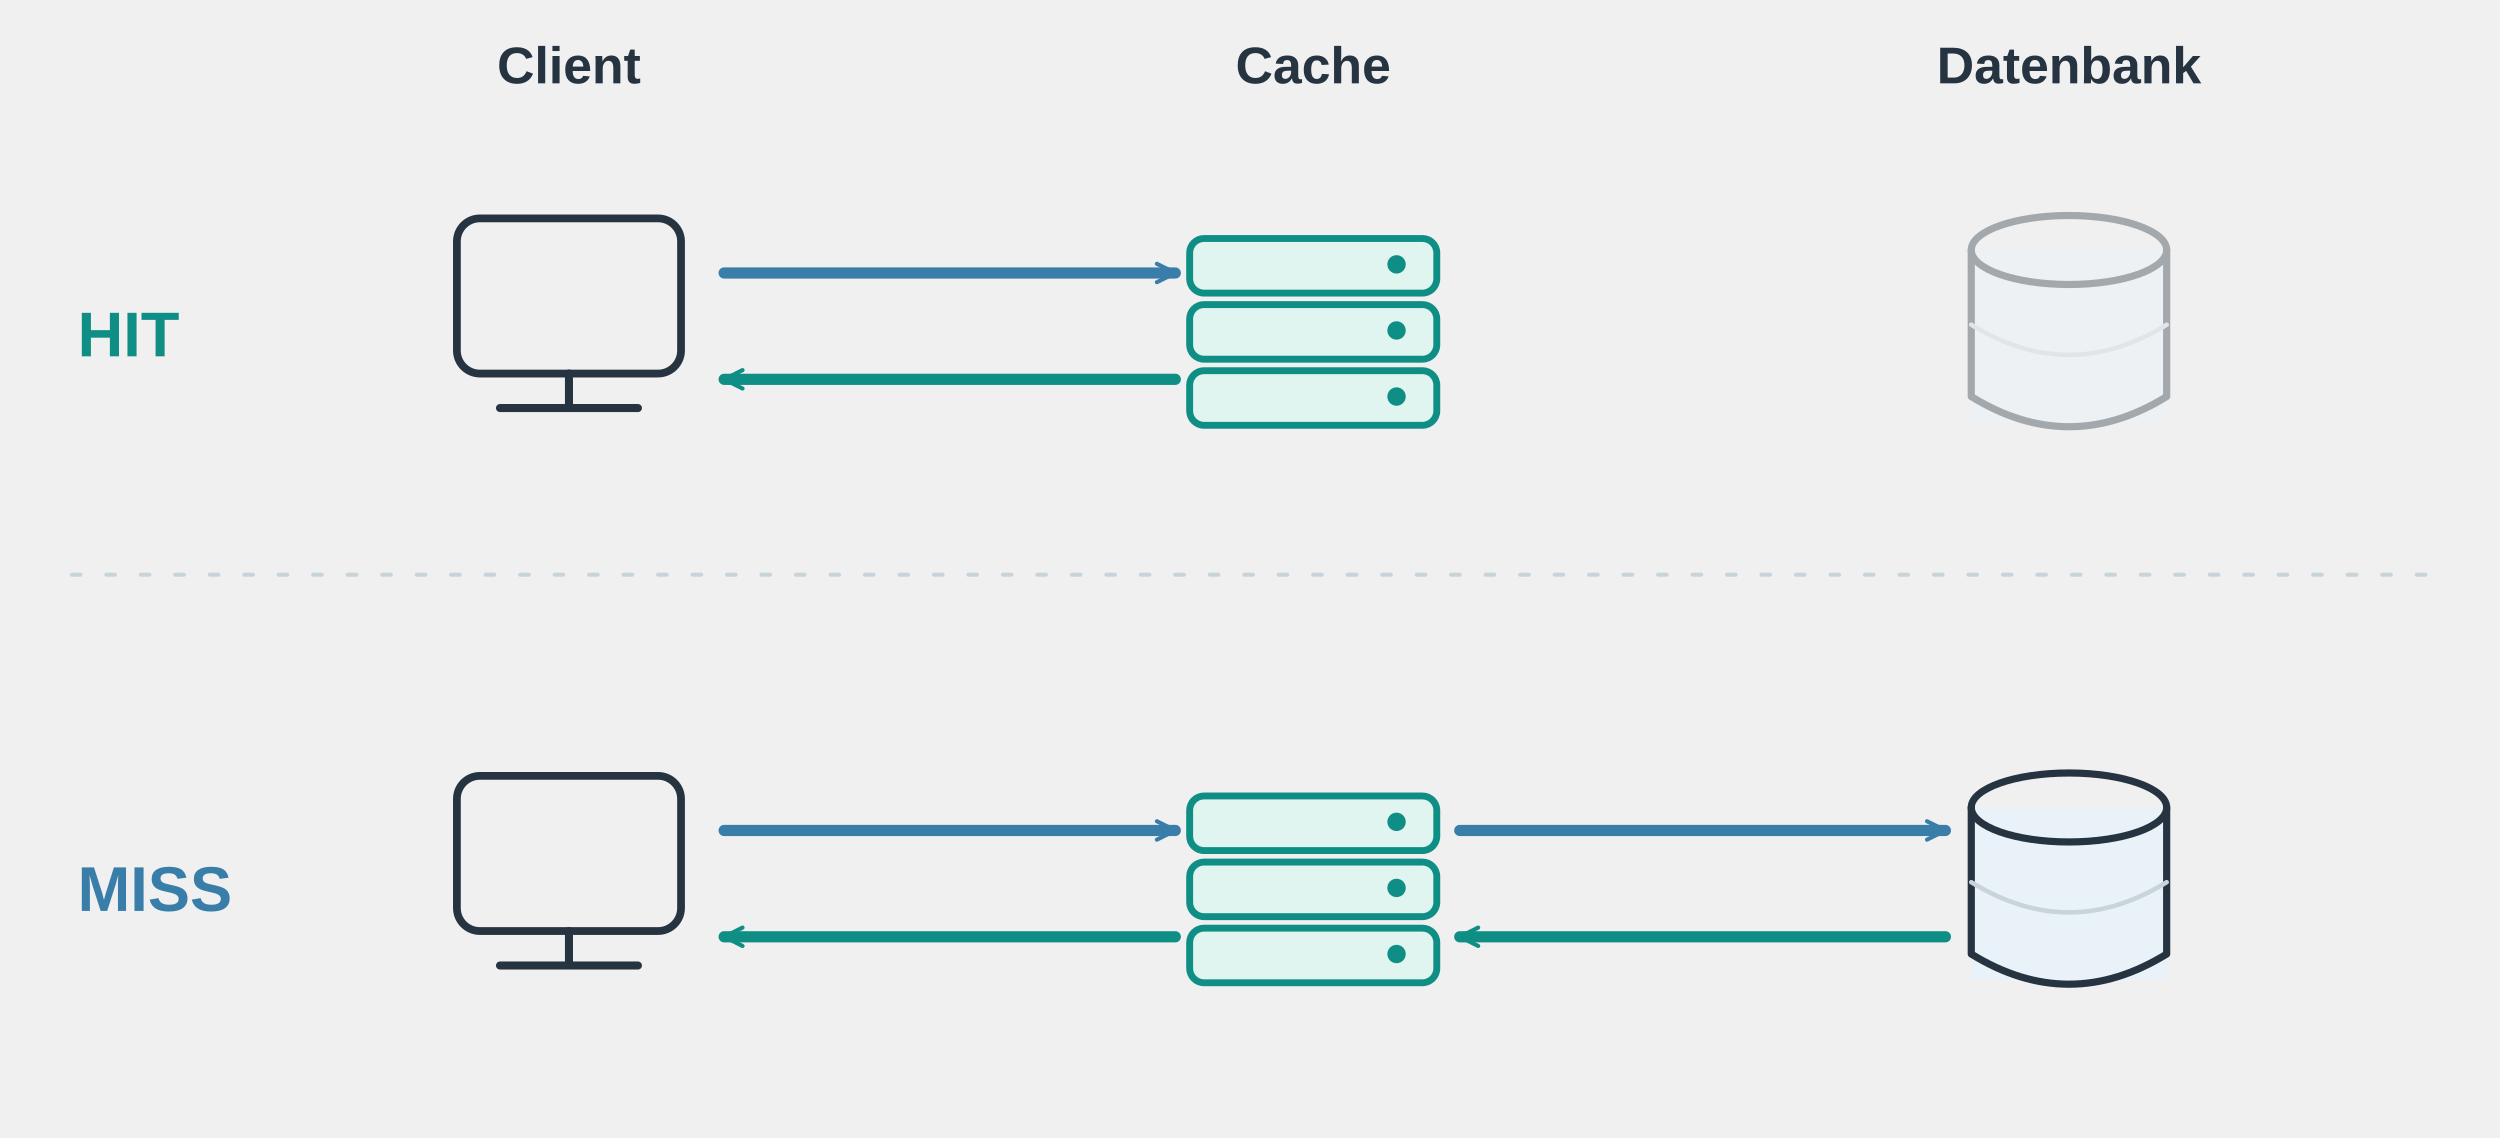
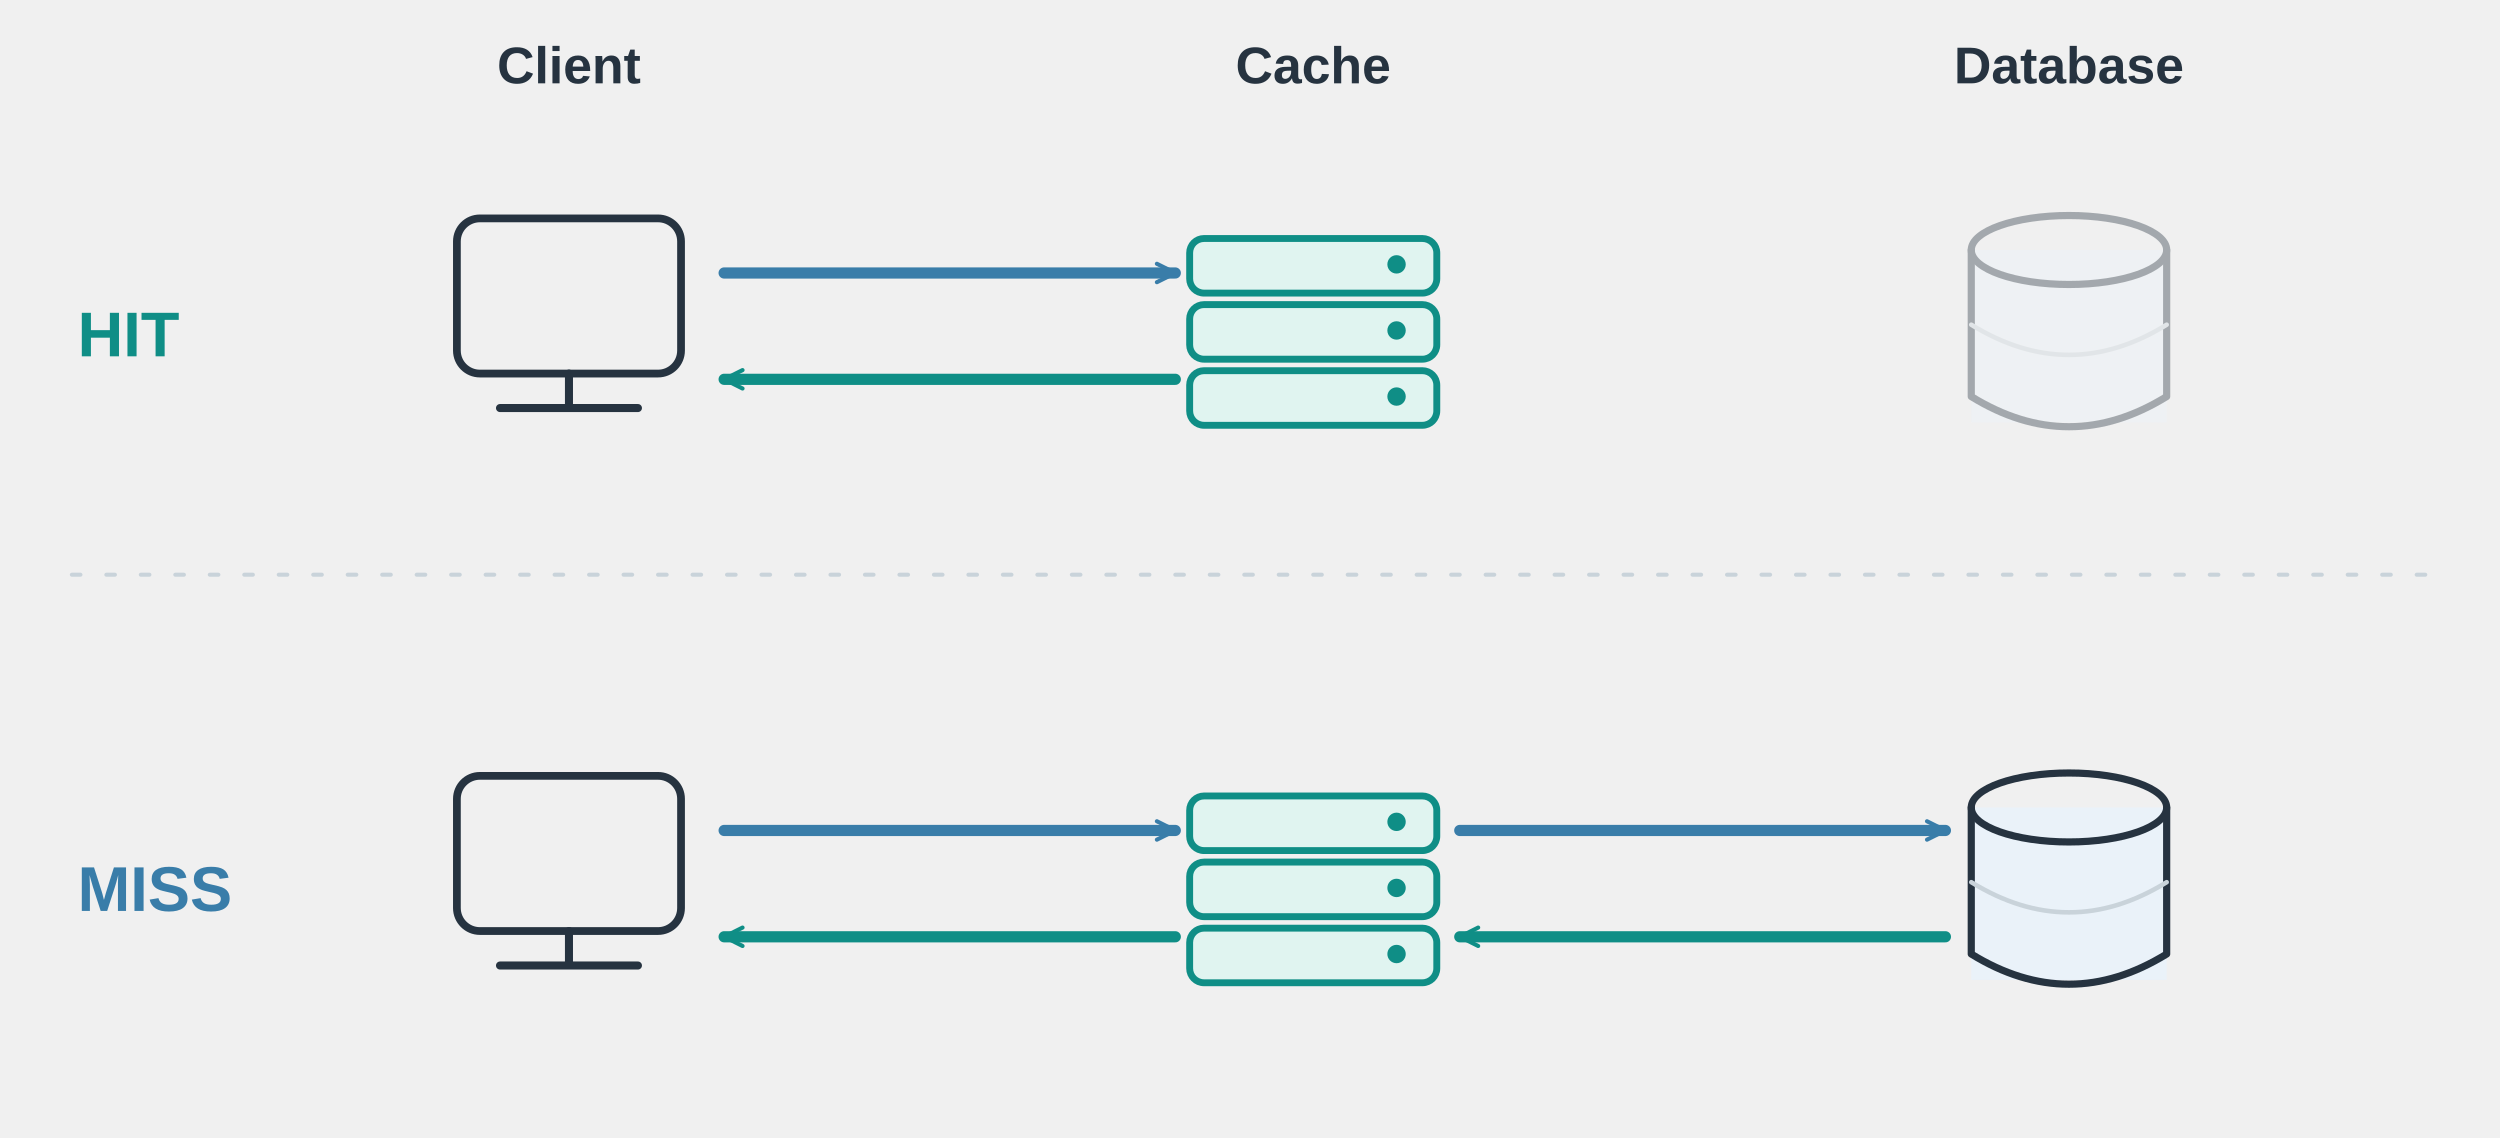
<svg xmlns="http://www.w3.org/2000/svg" width="870" height="396" viewBox="0 0 870 396" role="img" aria-labelledby="cache-path-title cache-path-desc">
  <style>
    text { font-family: Arial, Helvetica, sans-serif; font-weight: 500; }
    .label { font-size: 22px; font-weight: 600; }
    .small { font-size: 18px; font-weight: 600; }
    .number { font-size: 24px; font-weight: 600; }
    .chip-number { font-size: 27px; font-weight: 700; }
    .mono { font-family: Menlo, Consolas, monospace; }
    .f-ink { fill: #263340; } .s-ink { stroke: #263340; }
    .f-muted { fill: #657381; } .s-muted { stroke: #657381; }
    .s-guide { stroke: #C9D3DA; } .s-faint { stroke: #DCE3E8; }
    .f-blue { fill: #397DA9; } .s-blue { stroke: #397DA9; }
    .f-teal { fill: #0F8E86; } .s-teal { stroke: #0F8E86; }
    .f-bluewash { fill: #EAF2F9; } .f-tealwash { fill: #E0F4F0; }
    .f-whitetxt { fill: #FFFFFF; }

@media (prefers-color-scheme: dark) {
    text { font-family: Arial, Helvetica, sans-serif; font-weight: 500; }
    .label { font-size: 22px; font-weight: 600; }
    .small { font-size: 18px; font-weight: 600; }
    .number { font-size: 24px; font-weight: 600; }
    .chip-number { font-size: 27px; font-weight: 700; }
    .mono { font-family: Menlo, Consolas, monospace; }
    .f-ink { fill: #EEF3F6; } .s-ink { stroke: #EEF3F6; }
    .f-muted { fill: #AEBAC2; } .s-muted { stroke: #AEBAC2; }
    .s-guide { stroke: #4A555F; } .s-faint { stroke: #303B43; }
    .f-blue { fill: #528FB9; } .s-blue { stroke: #528FB9; }
    .f-teal { fill: #1DA8A0; } .s-teal { stroke: #1DA8A0; }
    .f-bluewash { fill: #172A39; } .f-tealwash { fill: #142F2C; }
    .f-whitetxt { fill: #FFFFFF; }
    }
</style>
  <defs>
    <marker id="cache-path-blue-arr" viewBox="0 0 10 10" refX="9" refY="5" markerWidth="8" markerHeight="8" orient="auto" markerUnits="userSpaceOnUse">
      <path d="M1 1 L9 5 L1 9" class="s-blue" stroke-width="1.8" fill="none" stroke-linecap="round" stroke-linejoin="round" />
    </marker>
    <marker id="cache-path-teal-arr" viewBox="0 0 10 10" refX="9" refY="5" markerWidth="8" markerHeight="8" orient="auto" markerUnits="userSpaceOnUse">
      <path d="M1 1 L9 5 L1 9" class="s-teal" stroke-width="1.8" fill="none" stroke-linecap="round" stroke-linejoin="round" />
    </marker>
    <marker id="cache-path-guide-arr" viewBox="0 0 10 10" refX="9" refY="5" markerWidth="8" markerHeight="8" orient="auto" markerUnits="userSpaceOnUse">
      <path d="M1 1 L9 5 L1 9" class="s-muted" stroke-width="1.7" fill="none" stroke-linecap="round" stroke-linejoin="round" />
    </marker>
  </defs>
  <text x="198" y="29" class="f-ink small" text-anchor="middle">Client</text>
  <text x="457" y="29" class="f-ink small" text-anchor="middle">Cache</text>
-   <text x="720" y="29" class="f-ink small" text-anchor="middle">Datenbank</text>
+   <text x="720" y="29" class="f-ink small" text-anchor="middle">Database</text>
  <path d="M25 200 H850" fill="none" class="s-guide" stroke-width="1.4" stroke-linecap="round" stroke-linejoin="round" stroke-dasharray="3 9" />
  <text x="27" y="124" class="f-teal label" text-anchor="start">HIT</text>
  <text x="27" y="317" class="f-blue label" text-anchor="start">MISS</text>
  <path d="M252 95 H409" fill="none" class="s-blue" stroke-width="3.9" stroke-linecap="round" stroke-linejoin="round" marker-end="url(#cache-path-blue-arr)" />
  <path d="M409 132 H252" fill="none" class="s-teal" stroke-width="3.9" stroke-linecap="round" stroke-linejoin="round" marker-end="url(#cache-path-teal-arr)" />
  <path d="M252 289 H409" fill="none" class="s-blue" stroke-width="3.9" stroke-linecap="round" stroke-linejoin="round" marker-end="url(#cache-path-blue-arr)" />
  <path d="M409 326 H252" fill="none" class="s-teal" stroke-width="3.9" stroke-linecap="round" stroke-linejoin="round" marker-end="url(#cache-path-teal-arr)" />
  <path d="M508 289 H677" fill="none" class="s-blue" stroke-width="3.9" stroke-linecap="round" stroke-linejoin="round" marker-end="url(#cache-path-blue-arr)" />
  <path d="M677 326 H508" fill="none" class="s-teal" stroke-width="3.9" stroke-linecap="round" stroke-linejoin="round" marker-end="url(#cache-path-teal-arr)" />
  <rect x="159" y="76" width="78" height="54" rx="8" fill="none" class="s-ink" stroke-width="2.7" />
  <path d="M198 130 V141 M174 142 H222" fill="none" class="s-ink" stroke-width="2.8" stroke-linecap="round" stroke-linejoin="round" />
  <rect x="414" y="83" width="86" height="19" rx="5" class="f-tealwash" />
  <rect x="414" y="83" width="86" height="19" rx="5" fill="none" class="s-teal" stroke-width="2.4" />
  <circle cx="486" cy="92" r="3.2" class="f-teal" />
  <rect x="414" y="106" width="86" height="19" rx="5" class="f-tealwash" />
  <rect x="414" y="106" width="86" height="19" rx="5" fill="none" class="s-teal" stroke-width="2.4" />
  <circle cx="486" cy="115" r="3.2" class="f-teal" />
  <rect x="414" y="129" width="86" height="19" rx="5" class="f-tealwash" />
  <rect x="414" y="129" width="86" height="19" rx="5" fill="none" class="s-teal" stroke-width="2.4" />
  <circle cx="486" cy="138" r="3.2" class="f-teal" />
  <g opacity="0.38">
    <rect x="686" y="87" width="68" height="60" rx="0" class="f-bluewash" />
    <path d="M686 87 V138 Q720 159 754 138 V87" fill="none" class="s-ink" stroke-width="2.5" stroke-linecap="round" stroke-linejoin="round" />
    <ellipse cx="720" cy="87" rx="34" ry="12" fill="none" class="s-ink" stroke-width="2.5" />
    <path d="M686 113 Q720 134 754 113" fill="none" class="s-guide" stroke-width="1.6" stroke-linecap="round" stroke-linejoin="round" />
  </g>
  <rect x="159" y="270" width="78" height="54" rx="8" fill="none" class="s-ink" stroke-width="2.7" />
  <path d="M198 324 V335 M174 336 H222" fill="none" class="s-ink" stroke-width="2.8" stroke-linecap="round" stroke-linejoin="round" />
  <rect x="414" y="277" width="86" height="19" rx="5" class="f-tealwash" />
  <rect x="414" y="277" width="86" height="19" rx="5" fill="none" class="s-teal" stroke-width="2.4" />
  <circle cx="486" cy="286" r="3.2" class="f-teal" />
  <rect x="414" y="300" width="86" height="19" rx="5" class="f-tealwash" />
  <rect x="414" y="300" width="86" height="19" rx="5" fill="none" class="s-teal" stroke-width="2.4" />
  <circle cx="486" cy="309" r="3.2" class="f-teal" />
  <rect x="414" y="323" width="86" height="19" rx="5" class="f-tealwash" />
  <rect x="414" y="323" width="86" height="19" rx="5" fill="none" class="s-teal" stroke-width="2.4" />
  <circle cx="486" cy="332" r="3.2" class="f-teal" />
  <g>
    <rect x="686" y="281" width="68" height="60" rx="0" class="f-bluewash" />
    <path d="M686 281 V332 Q720 353 754 332 V281" fill="none" class="s-ink" stroke-width="2.5" stroke-linecap="round" stroke-linejoin="round" />
    <ellipse cx="720" cy="281" rx="34" ry="12" fill="none" class="s-ink" stroke-width="2.5" />
    <path d="M686 307 Q720 328 754 307" fill="none" class="s-guide" stroke-width="1.6" stroke-linecap="round" stroke-linejoin="round" />
  </g>
</svg>
